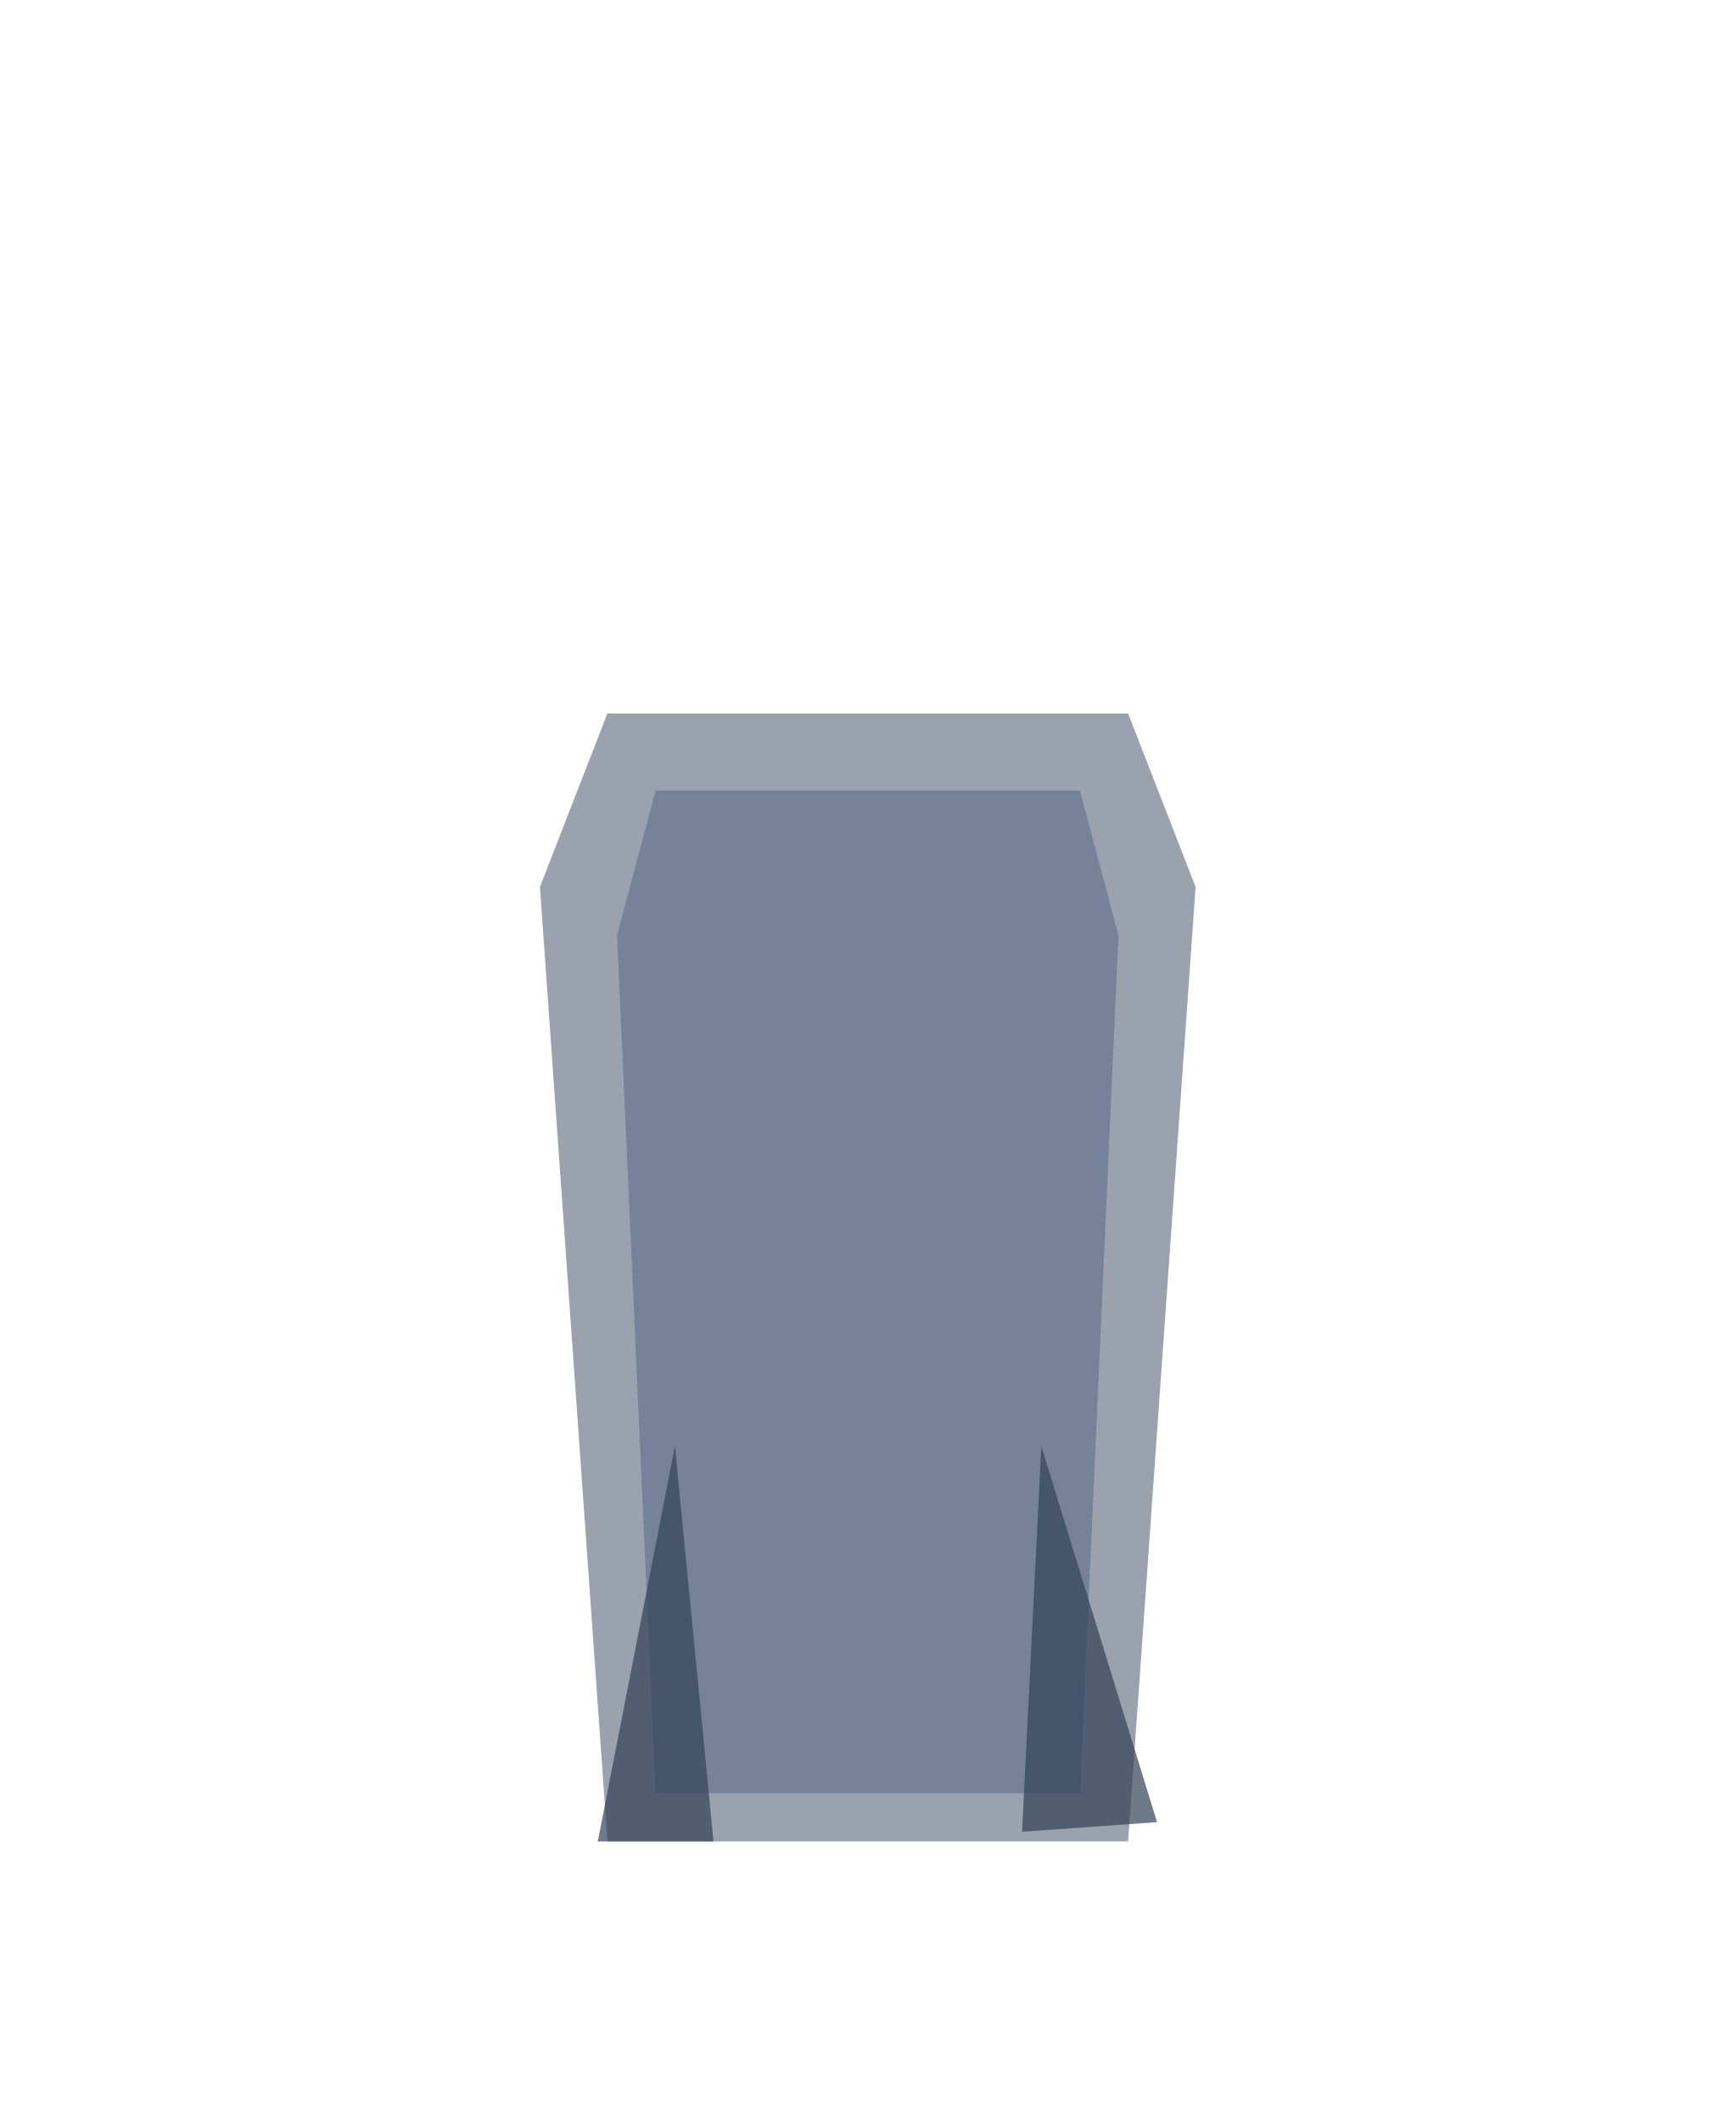
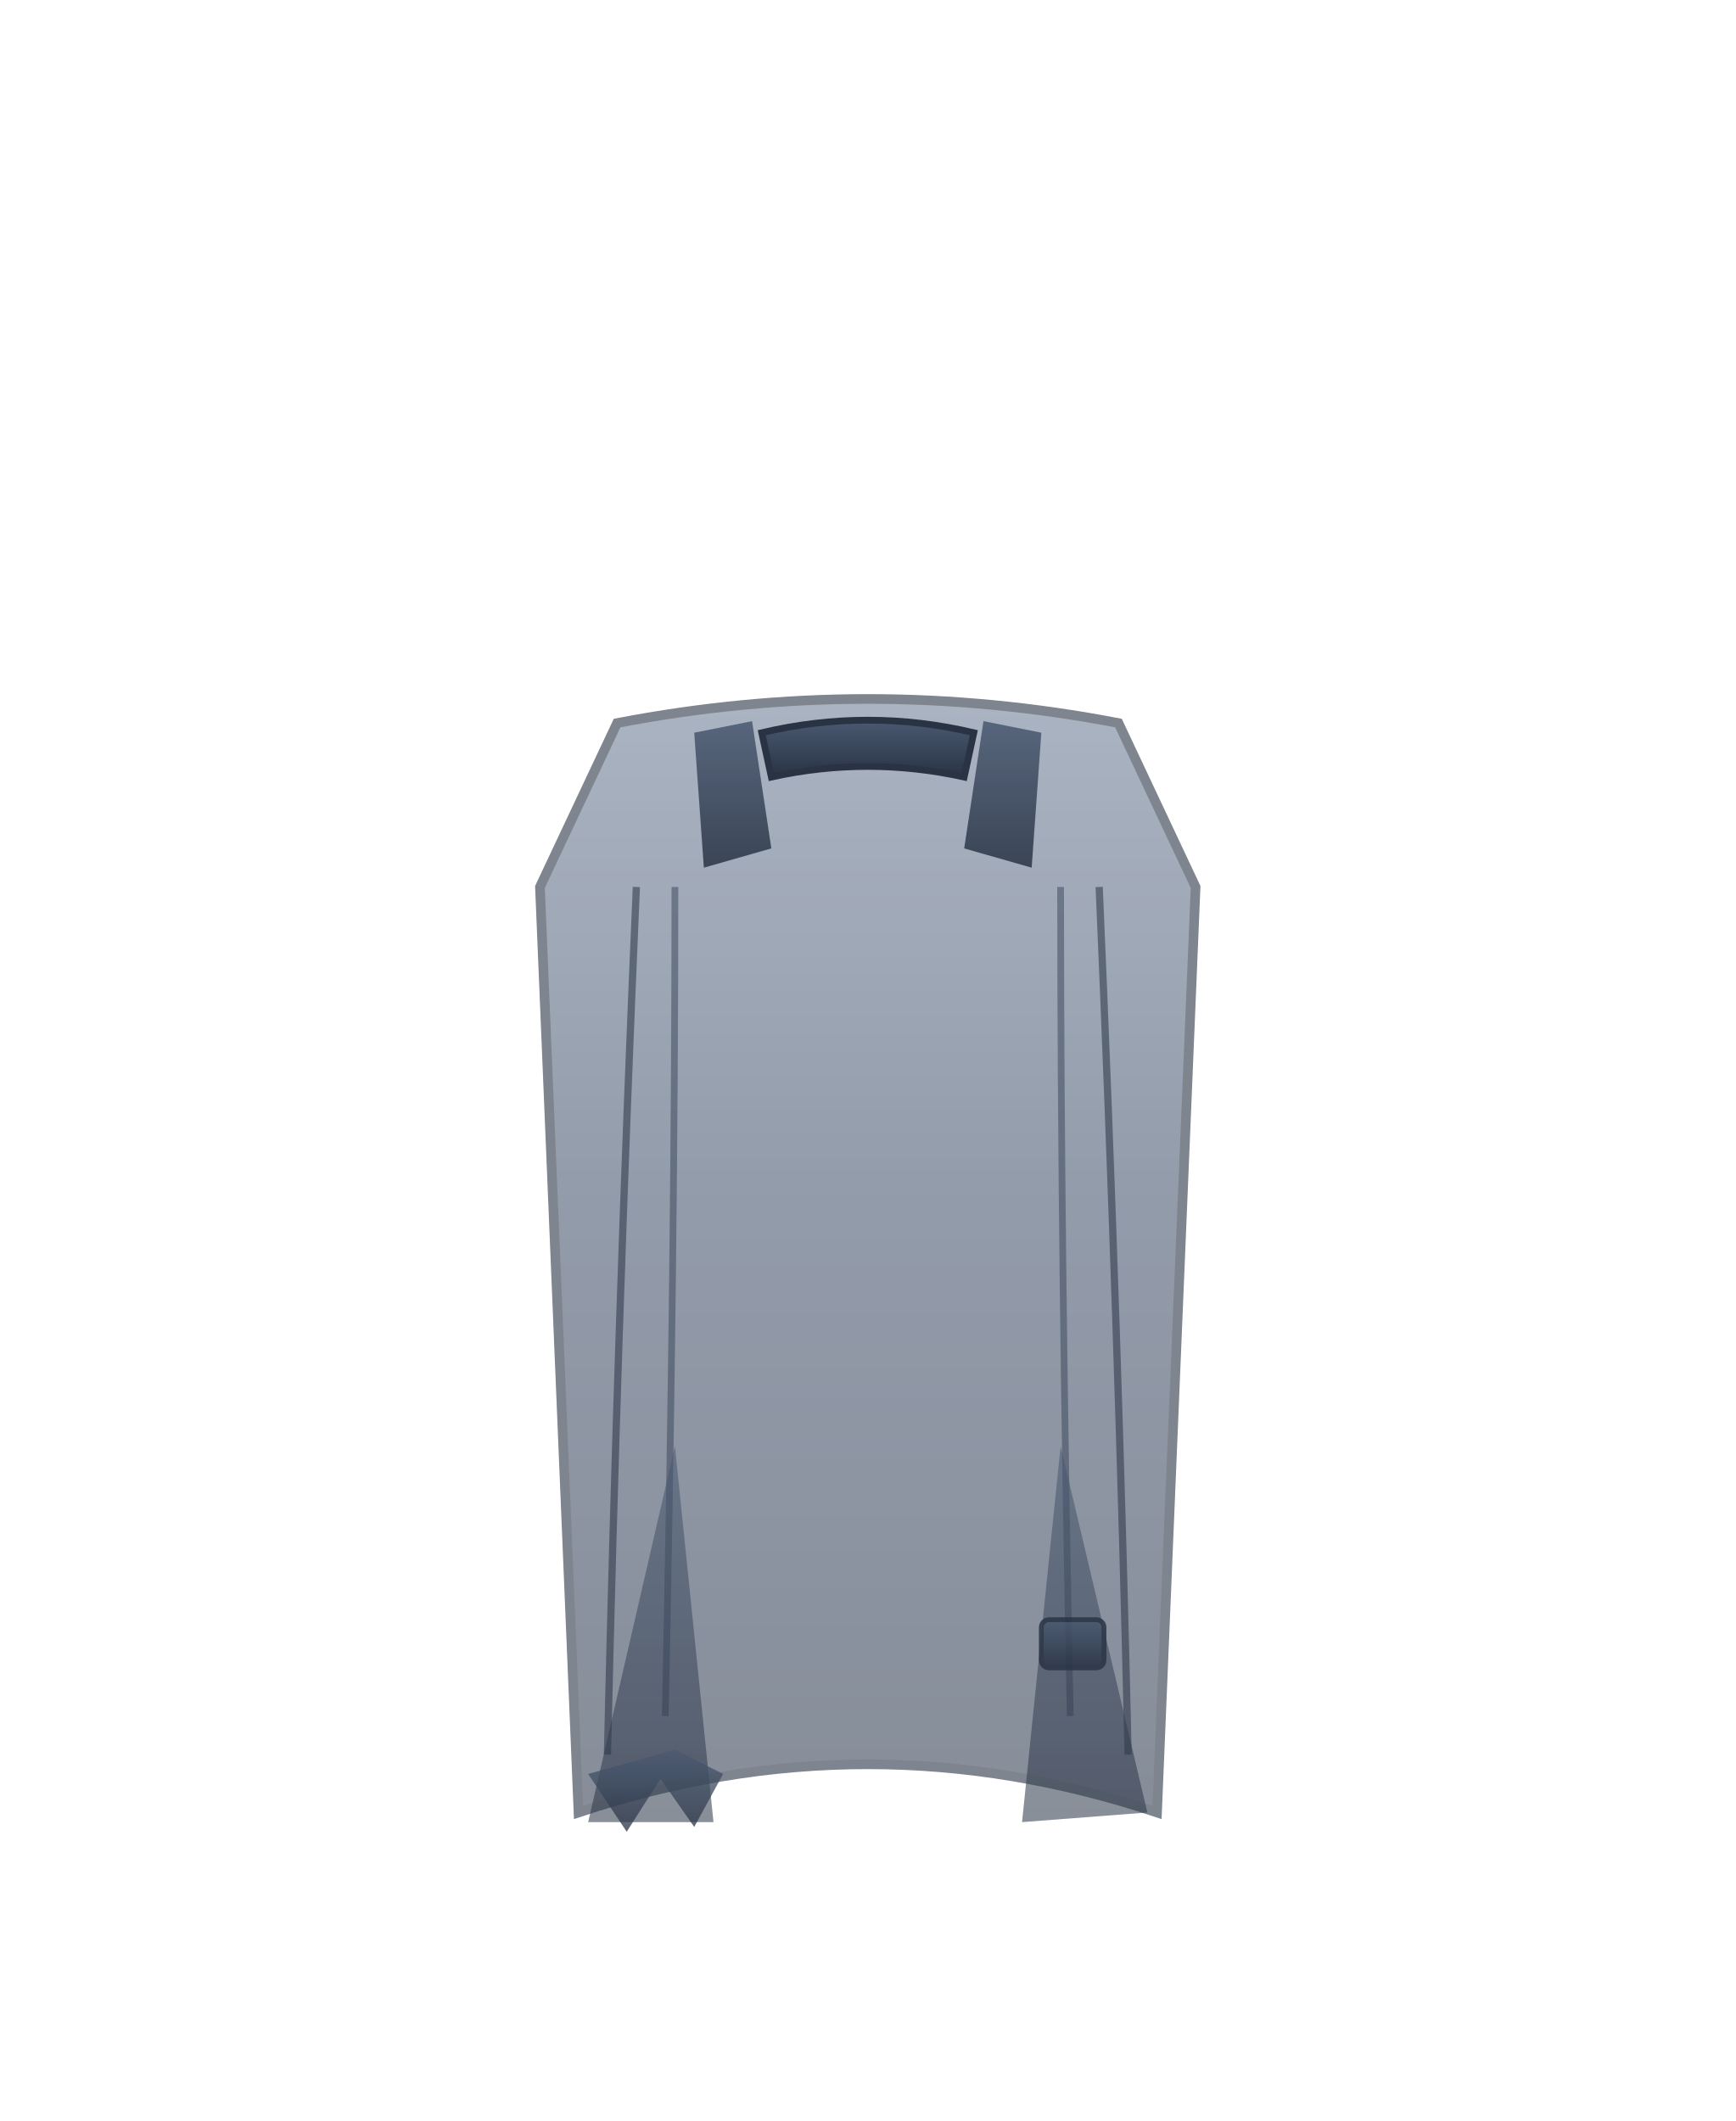
<svg xmlns="http://www.w3.org/2000/svg" viewBox="0 0 180 220" width="180" height="220">
-   <g id="cloak_common" opacity="0.9">
-     <path d="M63 74 L117 74 L124 92 L117 191 L63 191 L56 92 Z" fill="#1f2f49" opacity="0.5" />
-     <path d="M68 82 L112 82 L116 97 L112 186 L68 186 L64 97 Z" fill="#344d75" opacity="0.46" />
-     <path d="M70 150 L62 191 L74 191 Z" fill="#1b2c45" opacity="0.7" />
-     <path d="M108 150 L120 189 L106 190 Z" fill="#1b2c45" opacity="0.7" />
+   <defs>
+     <linearGradient id="sCloak0Cloth" x1="0" y1="0" x2="0" y2="1">
+       <stop offset="0%" stop-color="#6b7c95" />
+       <stop offset="45%" stop-color="#42526b" />
+       <stop offset="100%" stop-color="#2e3a4f" />
+     </linearGradient>
+     <linearGradient id="sCloak0Deep" x1="0" y1="0" x2="0" y2="1">
+       <stop offset="0%" stop-color="#42526b" />
+       <stop offset="100%" stop-color="#202b3c" />
+     </linearGradient>
+   </defs>
+   <g id="cloak_common" opacity="0.96">
+     <path d="M64 75 Q90 70 116 75 L124 92 L120 188 Q105 183 90 183 Q75 183 60 188 L56 92 Z" fill="url(#sCloak0Cloth)" stroke="#202b3c" stroke-width="1" opacity="0.6" />
+     <path d="M66 92 Q64 138 63 182 M114 92 Q116 138 117 182" stroke="#202b3c" stroke-width="0.75" fill="none" opacity="0.55" />
+     <path d="M72 76 L78 74.8 L80 88 L73 90 Z M108 76 L102 74.8 L100 88 L107 90 Z" fill="url(#sCloak0Deep)" opacity="0.85" />
+     <path d="M70 92 Q70 130 69 178 M110 92 Q110 130 111 178" stroke="#2e3a4f" stroke-width="0.7" fill="none" opacity="0.5" />
+     <path d="M70 150 L61 189 L74 189 Z" fill="url(#sCloak0Deep)" opacity="0.55" />
+     <path d="M110 150 L119 188 L106 189 Z" fill="url(#sCloak0Deep)" opacity="0.55" />
+     <path d="M79 76 Q90 73.4 101 76 L100 80.6 Q90 78.4 80 80.6 Z" fill="url(#sCloak0Deep)" stroke="#202b3c" stroke-width="0.7" />
+     <path d="M61 184 L65 190 L68.5 184.5 L72 189.5 L75 184 L70 181.5 Z" fill="url(#sCloak0Deep)" opacity="0.75" />
+     <rect x="108" y="168" width="6.5" height="5" rx="0.8" fill="url(#sCloak0Deep)" stroke="#202b3c" stroke-width="0.5" opacity="0.85" />
  </g>
</svg>
